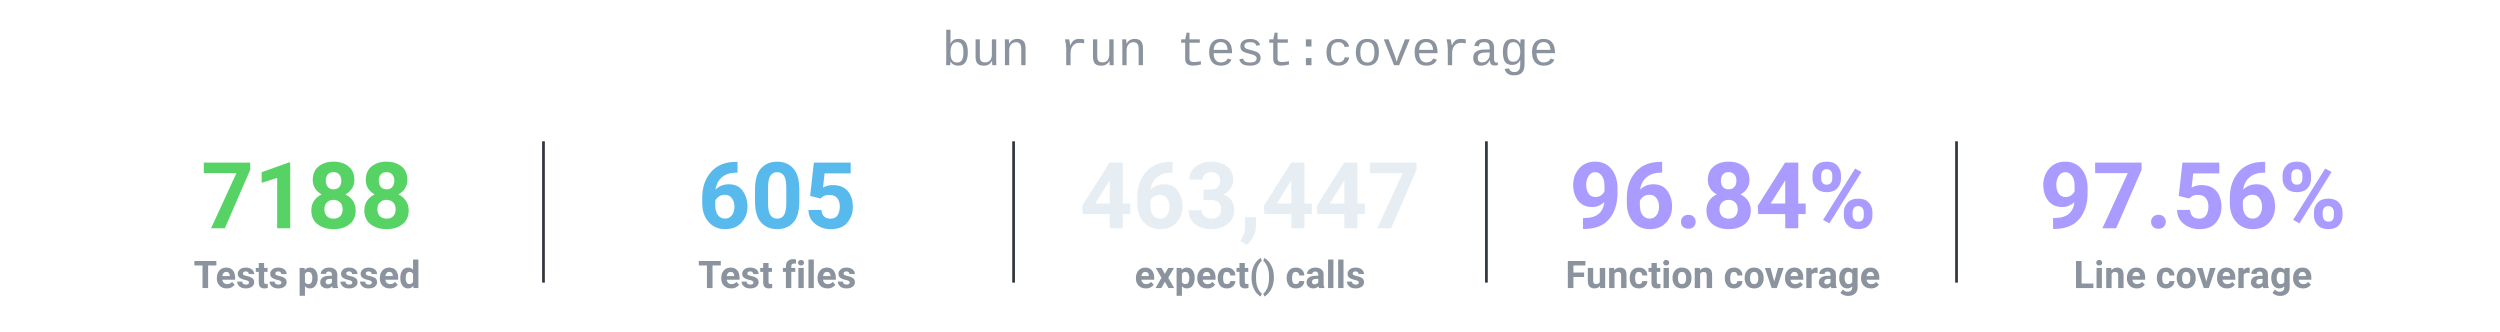
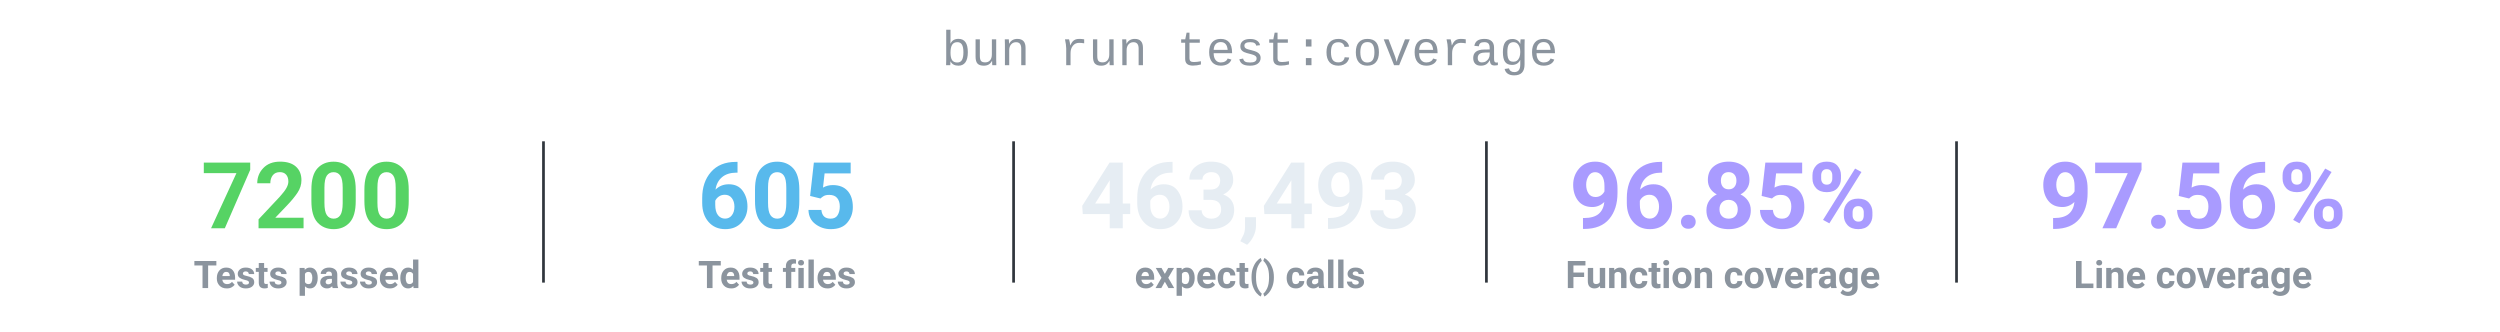
- <svg xmlns="http://www.w3.org/2000/svg" viewBox="0 0 920 122" width="920" height="122" role="img" aria-label="bun run test:coverage — 7188 tests passed, 605 test files, 463,447 expect() calls, 96.84% function coverage, 97.56% line coverage">
+ <svg xmlns="http://www.w3.org/2000/svg" viewBox="0 0 920 122" width="920" height="122" role="img" aria-label="bun run test:coverage — 7200 tests passed, 605 test files, 463,493 expect() calls, 96.85% function coverage, 97.56% line coverage">
  <style>
    .cmd { font-family: ui-monospace, SFMono-Regular, 'SF Mono', Menlo, Consolas, 'Liberation Mono', monospace; font-weight: 500; font-size: 18px; }
    .val { font-family: system-ui, -apple-system, BlinkMacSystemFont, 'Segoe UI', Roboto, sans-serif; font-weight: 700; font-size: 34px; }
    .lbl { font-family: system-ui, -apple-system, BlinkMacSystemFont, 'Segoe UI', Roboto, sans-serif; font-weight: 600; font-size: 14px; }
  </style>
  <text x="460" y="24" text-anchor="middle" class="cmd" fill="#8b949e">bun run test:coverage</text>
  <line x1="200" y1="52" x2="200" y2="104" stroke="#30363d" stroke-width="1" />
  <line x1="373" y1="52" x2="373" y2="104" stroke="#30363d" stroke-width="1" />
  <line x1="547" y1="52" x2="547" y2="104" stroke="#30363d" stroke-width="1" />
  <line x1="720" y1="52" x2="720" y2="104" stroke="#30363d" stroke-width="1" />
-   <text x="113" y="84" text-anchor="middle" class="val" fill="#56d364">7188</text>
+   <text x="113" y="84" text-anchor="middle" class="val" fill="#56d364">7200</text>
  <text x="113" y="106" text-anchor="middle" class="lbl" fill="#8b949e">Tests passed</text>
  <text x="286" y="84" text-anchor="middle" class="val" fill="#58b9ec">605</text>
  <text x="286" y="106" text-anchor="middle" class="lbl" fill="#8b949e">Test files</text>
-   <text x="460" y="84" text-anchor="middle" class="val" fill="#e6edf3">463,447</text>
+   <text x="460" y="84" text-anchor="middle" class="val" fill="#e6edf3">463,493</text>
  <text x="460" y="106" text-anchor="middle" class="lbl" fill="#8b949e">expect() calls</text>
-   <text x="634" y="84" text-anchor="middle" class="val" fill="#a99bff">96.84%</text>
+   <text x="634" y="84" text-anchor="middle" class="val" fill="#a99bff">96.85%</text>
  <text x="634" y="106" text-anchor="middle" class="lbl" fill="#8b949e">Function coverage</text>
  <text x="807" y="84" text-anchor="middle" class="val" fill="#a99bff">97.56%</text>
  <text x="807" y="106" text-anchor="middle" class="lbl" fill="#8b949e">Line coverage</text>
</svg>
